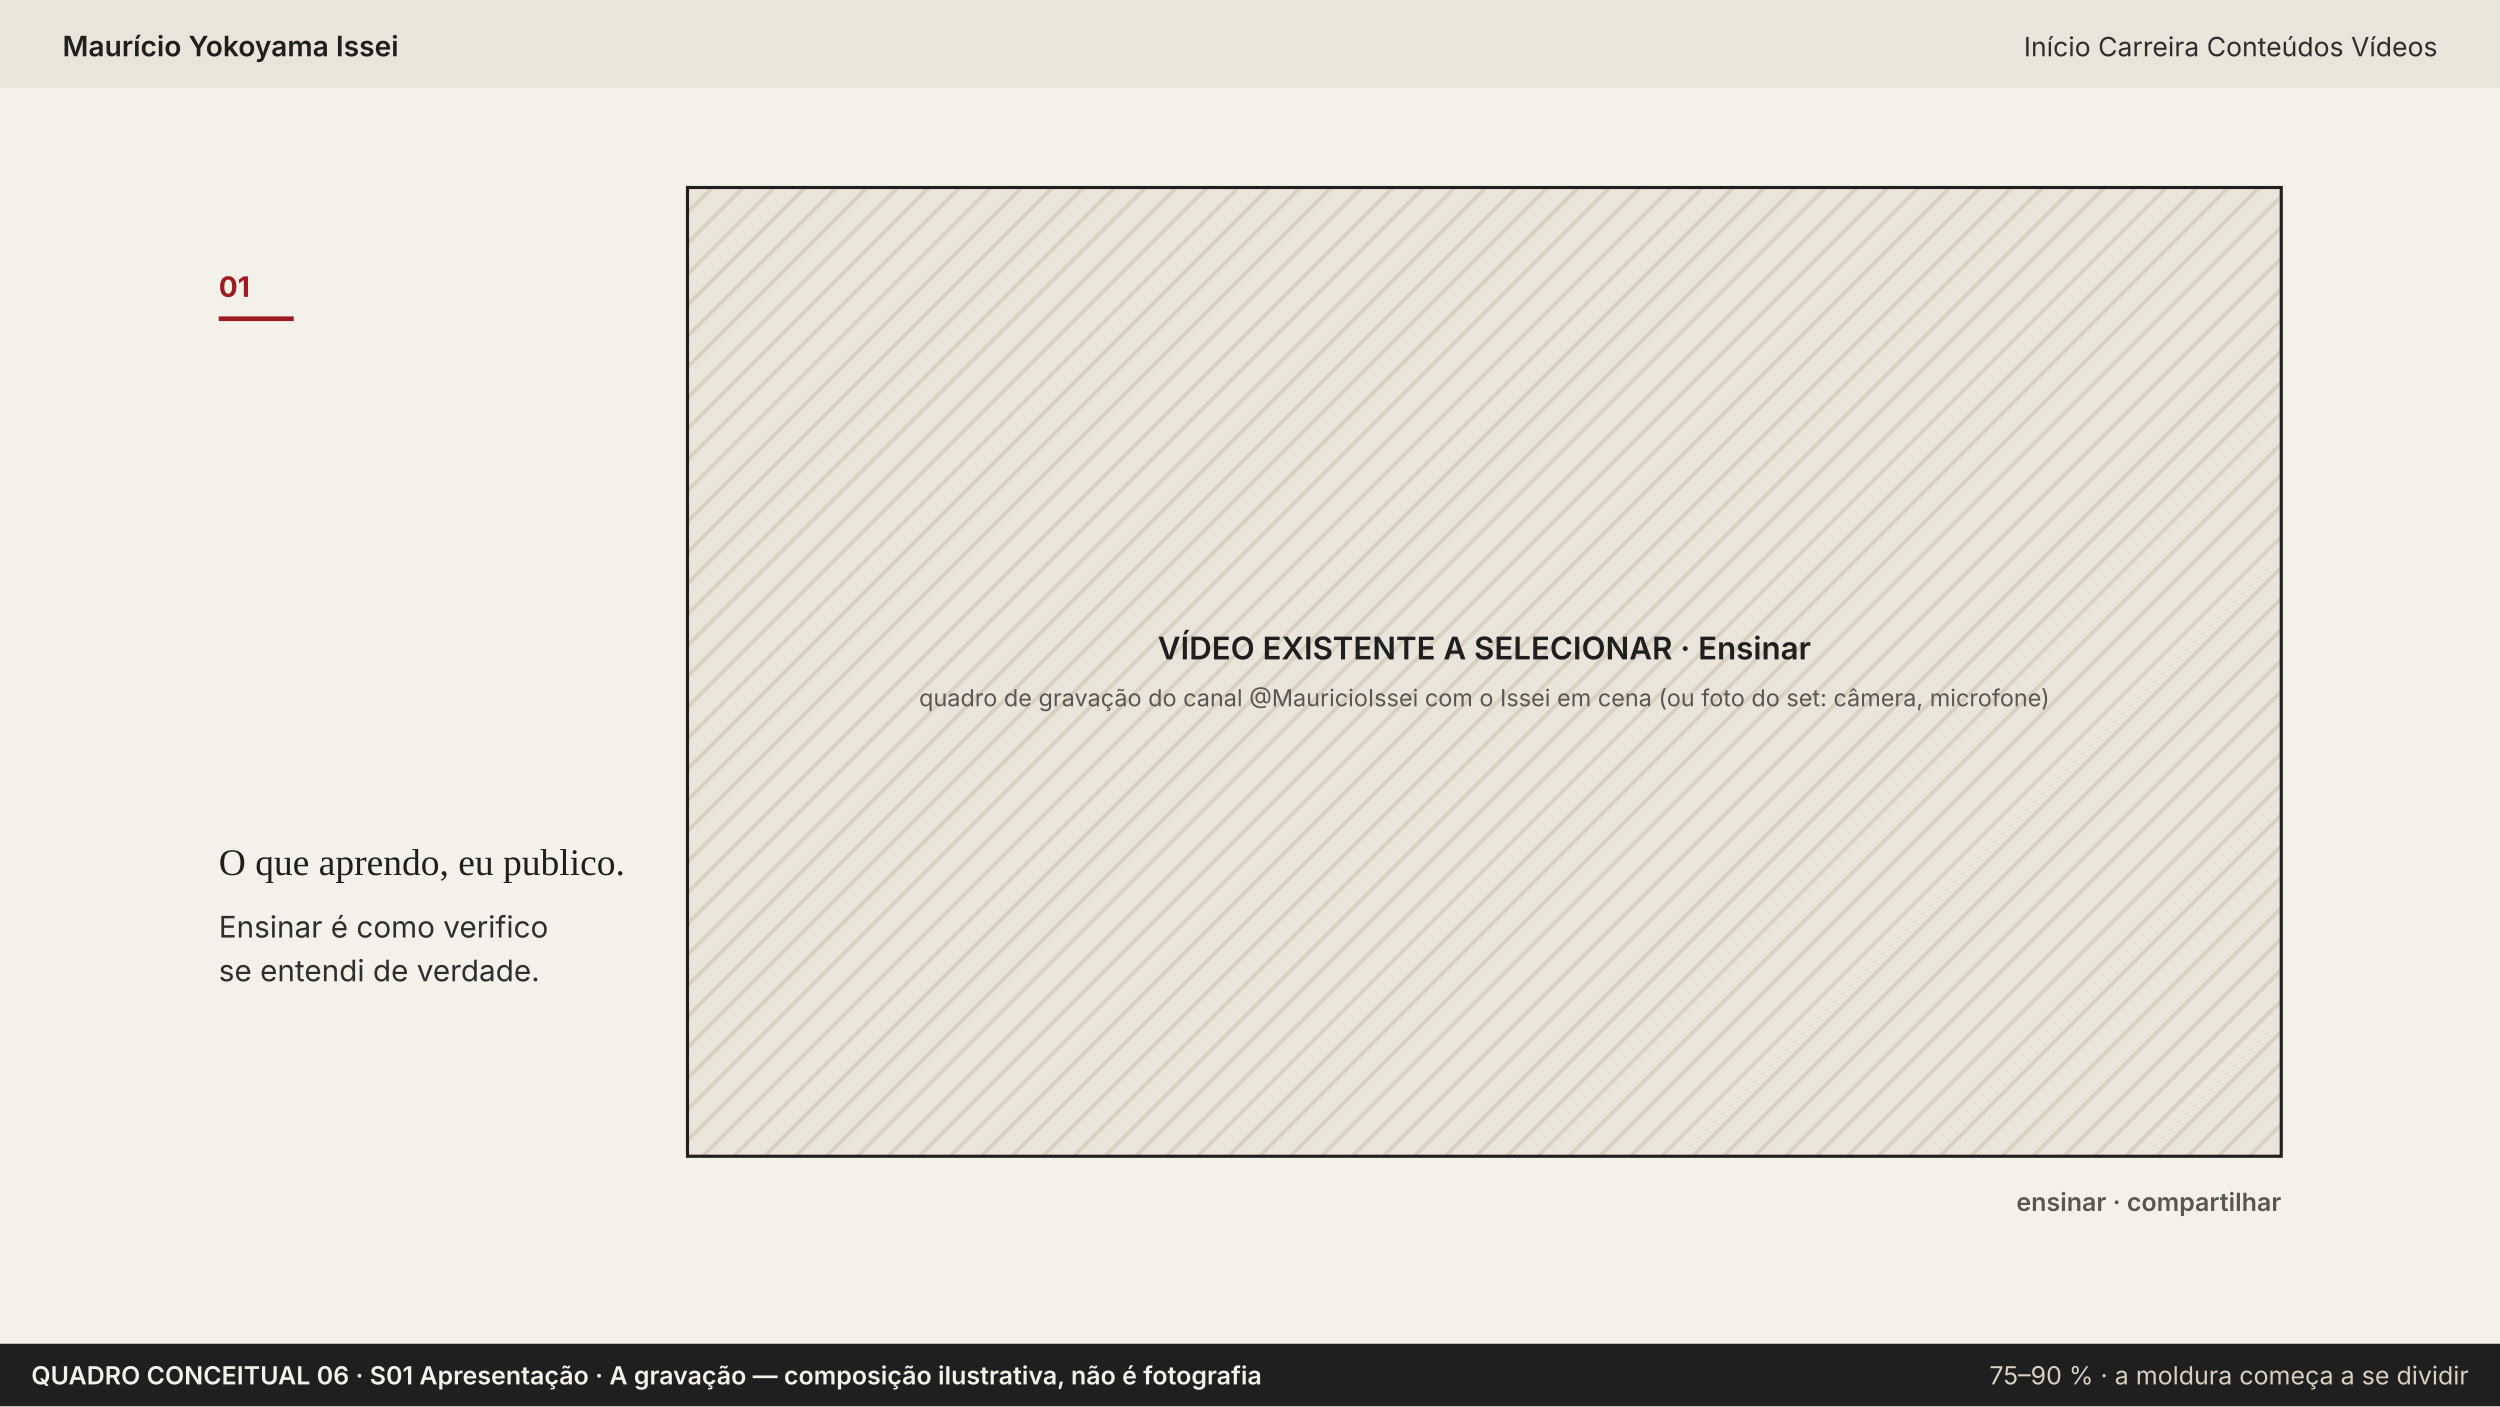
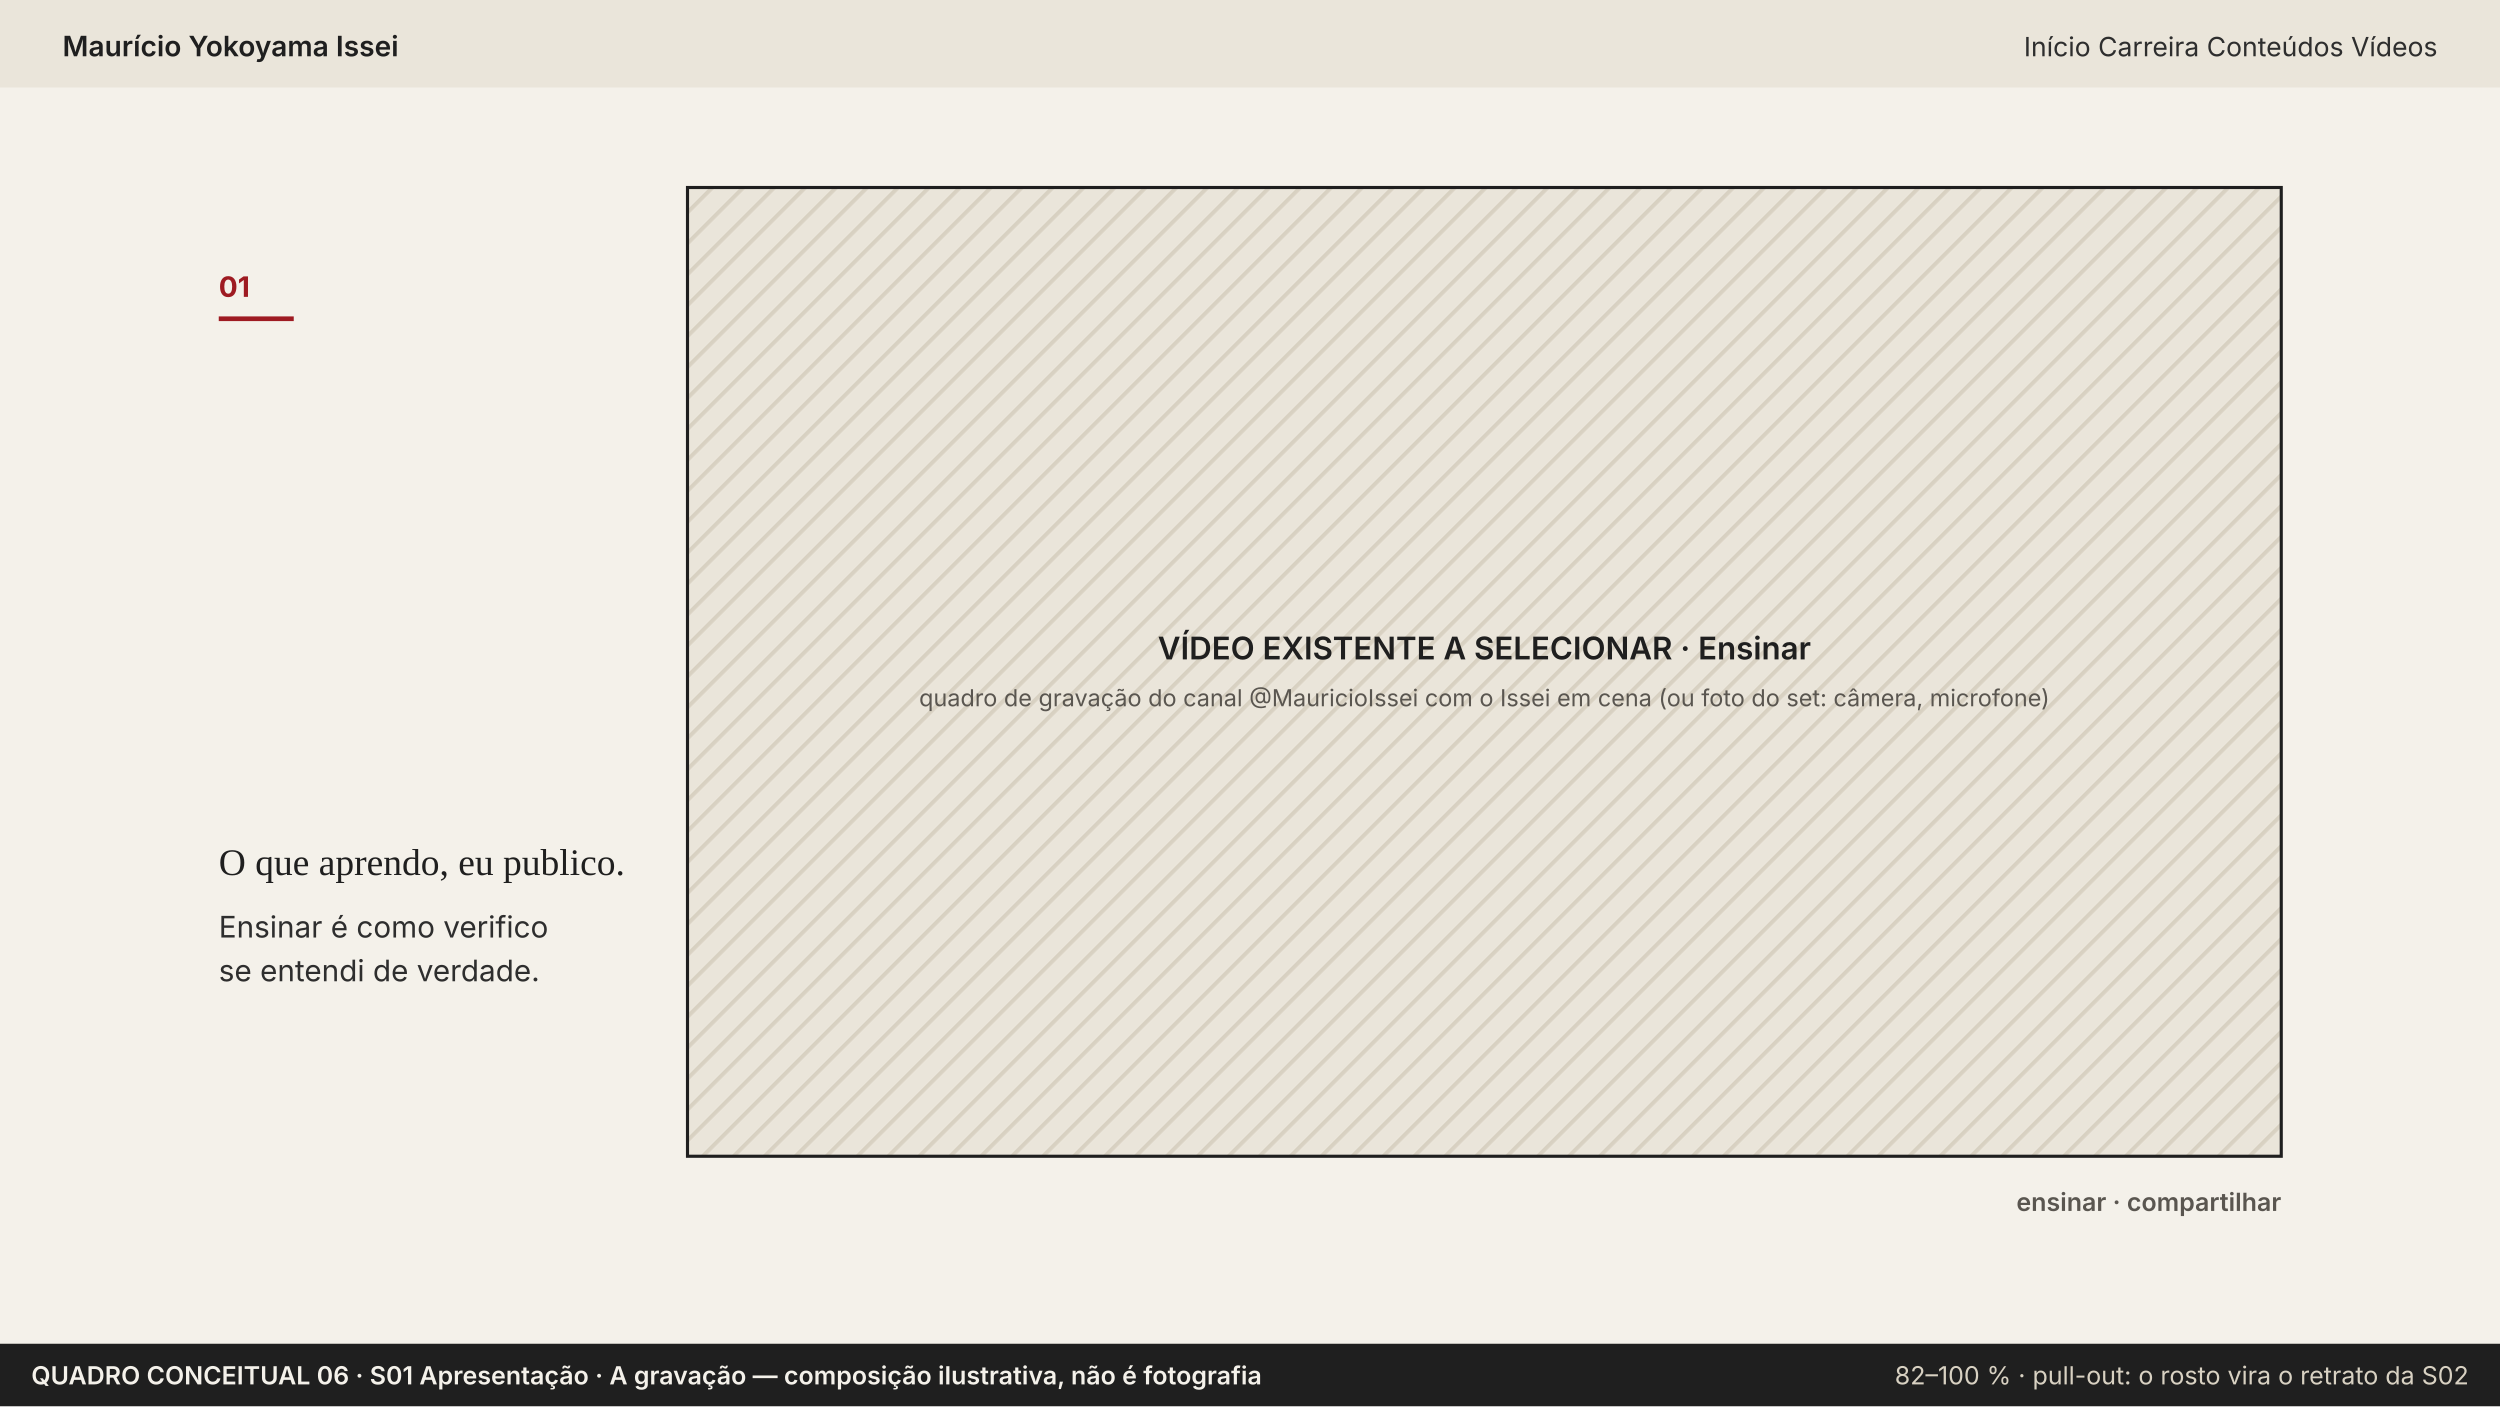
<svg xmlns="http://www.w3.org/2000/svg" width="1600" height="900" viewBox="0 0 1600 900">
  <defs>
    <pattern id="hach" width="14" height="14" patternUnits="userSpaceOnUse" patternTransform="rotate(45)">
      <rect width="14" height="14" fill="#EAE5DA" />
      <line x1="0" y1="0" x2="0" y2="14" stroke="#d8d1c2" stroke-width="5" />
    </pattern>
  </defs>
  <rect width="1600" height="900" fill="#F4F1EA" />
  <rect x="0" y="0" width="1600" height="56" fill="#EAE5DA" />
  <text x="40" y="36" font-family="Inter, Arial, sans-serif" font-size="18" font-weight="600" fill="#1F1F1F" text-anchor="start">Maurício Yokoyama Issei</text>
  <text x="1560" y="36" font-family="Inter, Arial, sans-serif" font-size="17" font-weight="400" fill="#2E2E2E" text-anchor="end">Início   Carreira   Conteúdos   Vídeos</text>
  <text x="140" y="190" font-family="Inter, Arial, sans-serif" font-size="18" font-weight="700" fill="#9E1B22" text-anchor="start">01</text>
  <line x1="140" y1="204" x2="188" y2="204" stroke="#9E1B22" stroke-width="3" />
  <rect x="440" y="120" width="1020" height="620" fill="url(#hach)" stroke="#1F1F1F" stroke-width="2" />
  <text x="950.0" y="422.0" font-family="Inter, Arial, sans-serif" font-size="20" font-weight="600" fill="#1F1F1F" text-anchor="middle">VÍDEO EXISTENTE A SELECIONAR · Ensinar</text>
  <text x="950.0" y="452.0" font-family="Inter, Arial, sans-serif" font-size="15" font-weight="400" fill="#5A5650" text-anchor="middle">quadro de gravação do canal @MauricioIssei com o Issei em cena (ou foto do set: câmera, microfone)</text>
  <text x="140" y="560" font-family="Georgia, 'Times New Roman', serif" font-size="24" font-weight="500" fill="#1F1F1F" text-anchor="start">O que aprendo, eu publico.</text>
  <text x="140" y="600" font-family="Inter, Arial, sans-serif" font-size="19" font-weight="400" fill="#2E2E2E" text-anchor="start">Ensinar é como verifico</text>
  <text x="140" y="628" font-family="Inter, Arial, sans-serif" font-size="19" font-weight="400" fill="#2E2E2E" text-anchor="start">se entendi de verdade.</text>
  <text x="1460" y="775" font-family="Inter, Arial, sans-serif" font-size="16" font-weight="600" fill="#5A5650" text-anchor="end">ensinar · compartilhar</text>
  <rect x="0" y="860" width="1600" height="40" fill="#1F1F1F" />
  <text x="20" y="886" font-family="Inter, Arial, sans-serif" font-size="16" font-weight="600" fill="#F4F1EA" text-anchor="start">QUADRO CONCEITUAL 06 · S01 Apresentação · A gravação — composição ilustrativa, não é fotografia</text>
-   <text x="1580" y="886" font-family="Inter, Arial, sans-serif" font-size="16" font-weight="400" fill="#d8d1c2" text-anchor="end">75–90 % · a moldura começa a se dividir</text>
+   <text x="1580" y="886" font-family="Inter, Arial, sans-serif" font-size="16" font-weight="400" fill="#d8d1c2" text-anchor="end">82–100 % · pull-out: o rosto vira o retrato da S02</text>
</svg>
